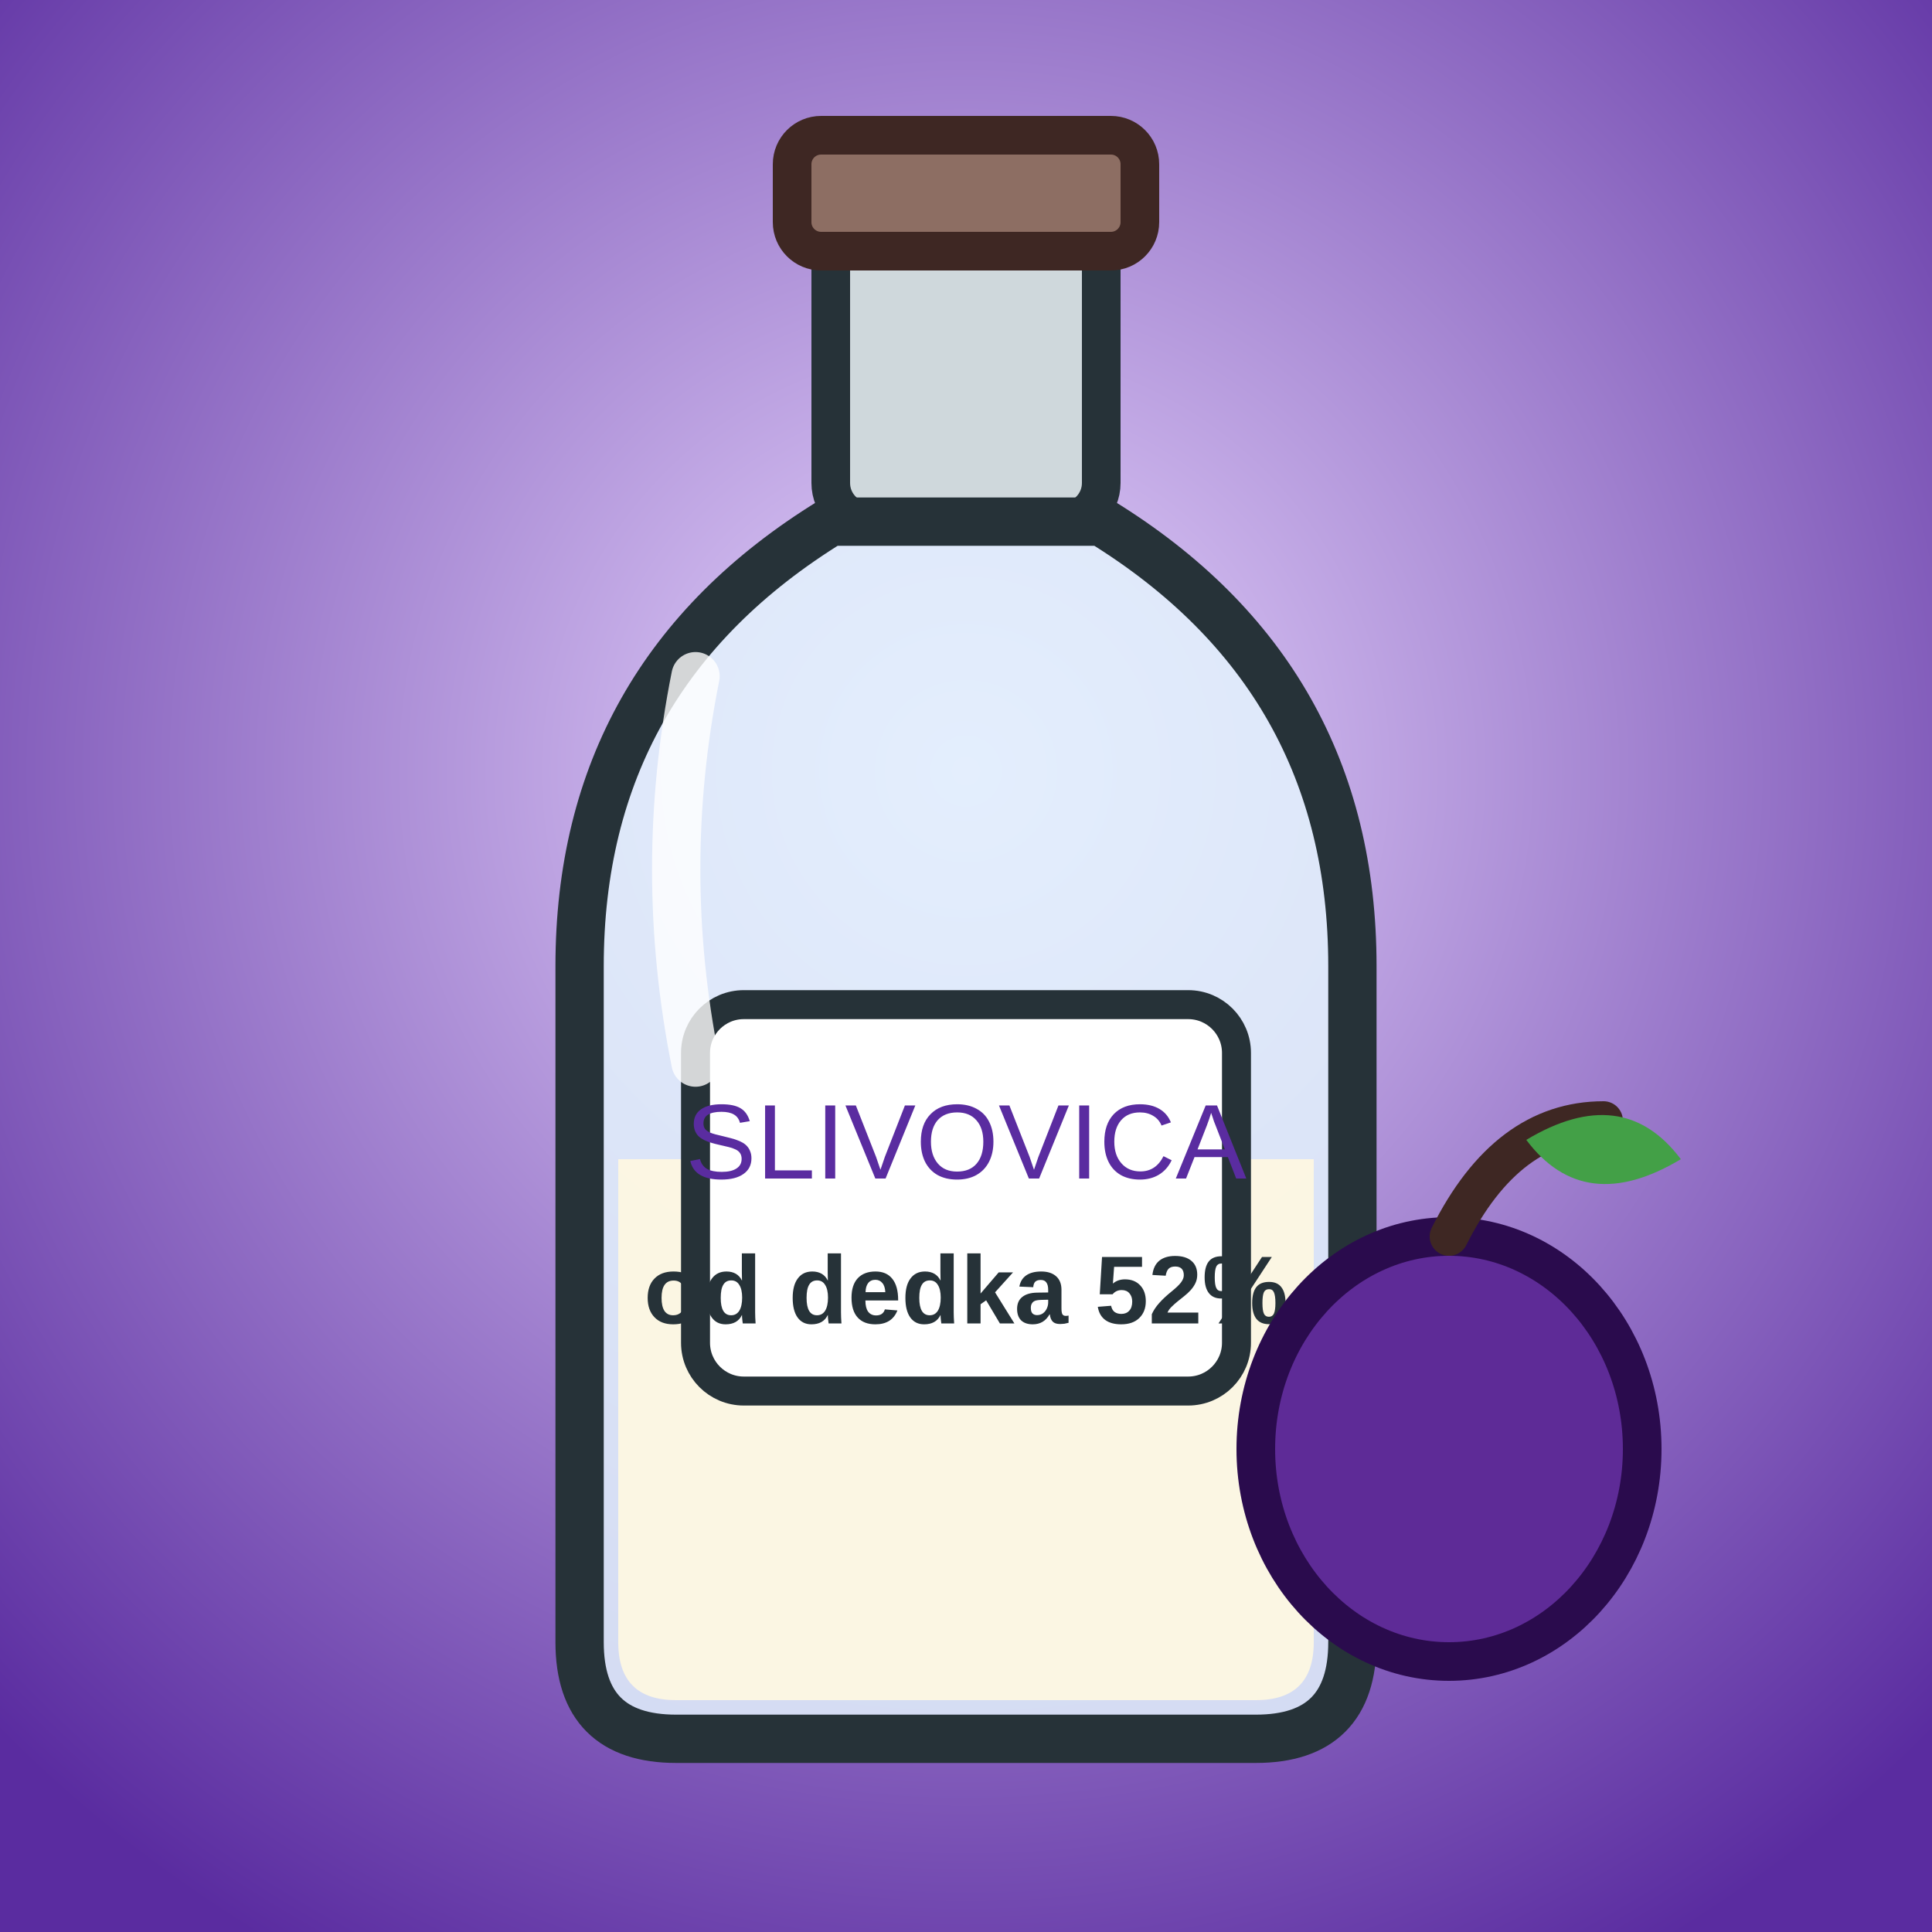
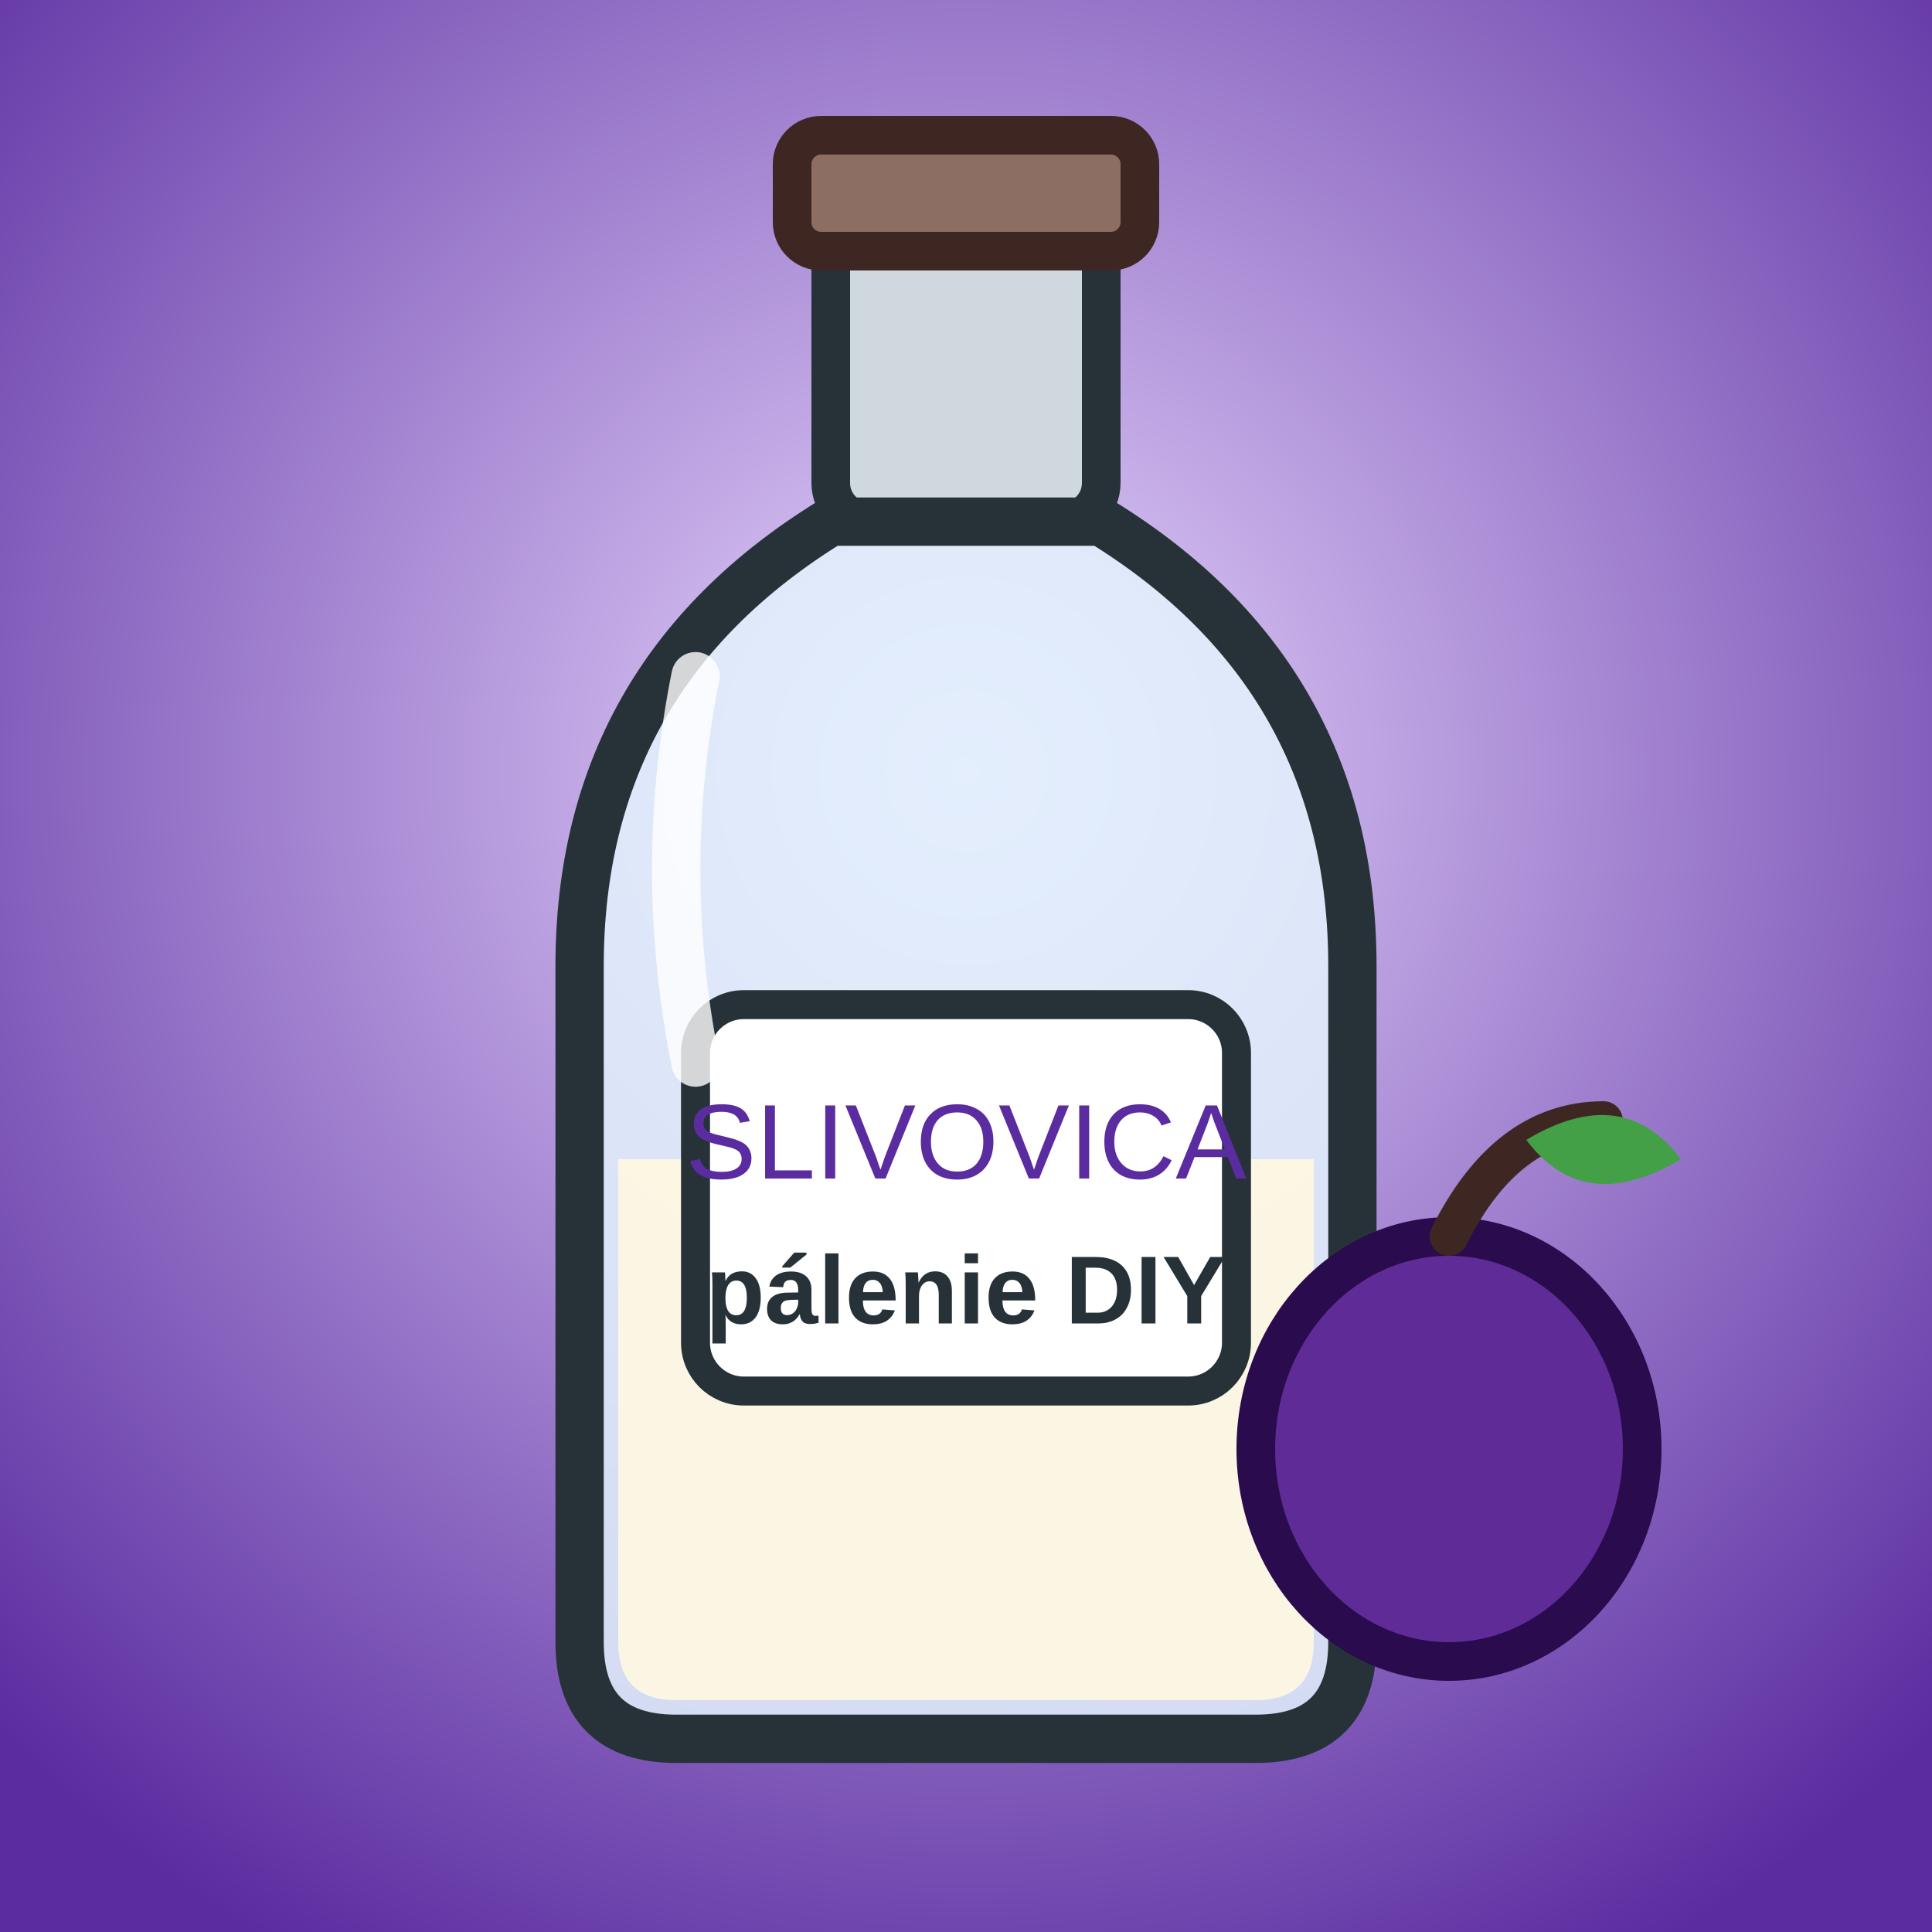
<svg xmlns="http://www.w3.org/2000/svg" viewBox="0 0 200 200" width="400" height="400">
  <defs>
    <radialGradient id="bg" cx="50%" cy="40%" r="70%">
      <stop offset="0" stop-color="#e9d8ff" />
      <stop offset="1" stop-color="#5a2ca0" />
    </radialGradient>
  </defs>
  <rect width="200" height="200" fill="url(#bg)" />
  <g stroke-linejoin="round" stroke-linecap="round">
    <rect x="86" y="20" width="28" height="34" rx="4" fill="#cfd8dc" stroke="#263238" stroke-width="4" />
    <rect x="82" y="14" width="36" height="12" rx="3" fill="#8d6e63" stroke="#3e2723" stroke-width="4" />
    <path d="M86 54 Q60 70 60 100 V170 Q60 180 70 180 H130 Q140 180 140 170 V100 Q140 70 114 54 Z" fill="#e3f2fd" fill-opacity=".85" stroke="#263238" stroke-width="5" />
    <path d="M64 120 H136 V170 Q136 176 130 176 H70 Q64 176 64 170 Z" fill="#fff8e1" opacity=".9" />
    <rect x="72" y="104" width="56" height="40" rx="5" fill="#fff" stroke="#263238" stroke-width="3" />
    <text x="100" y="122" font-family="Arial Black,Arial,sans-serif" font-size="11" text-anchor="middle" fill="#5a2ca0">SLIVOVICA</text>
-     <text x="100" y="137" font-family="Arial,sans-serif" font-size="10" font-weight="700" text-anchor="middle" fill="#263238">od dedka 52%</text>
+     <text x="100" y="137" font-family="Arial,sans-serif" font-size="10" font-weight="700" text-anchor="middle" fill="#263238">pálenie DIY</text>
    <ellipse cx="150" cy="150" rx="20" ry="22" fill="#5e2b97" stroke="#2a0b4d" stroke-width="4" />
    <path d="M150 128 q6 -12 16 -12" stroke="#3e2723" stroke-width="4" fill="none" />
    <path d="M158 118 q10 -6 16 2 q-10 6 -16 -2z" fill="#43a047" />
    <path d="M72 70 q-4 20 0 40" stroke="#fff" stroke-width="5" fill="none" opacity=".8" />
  </g>
</svg>
